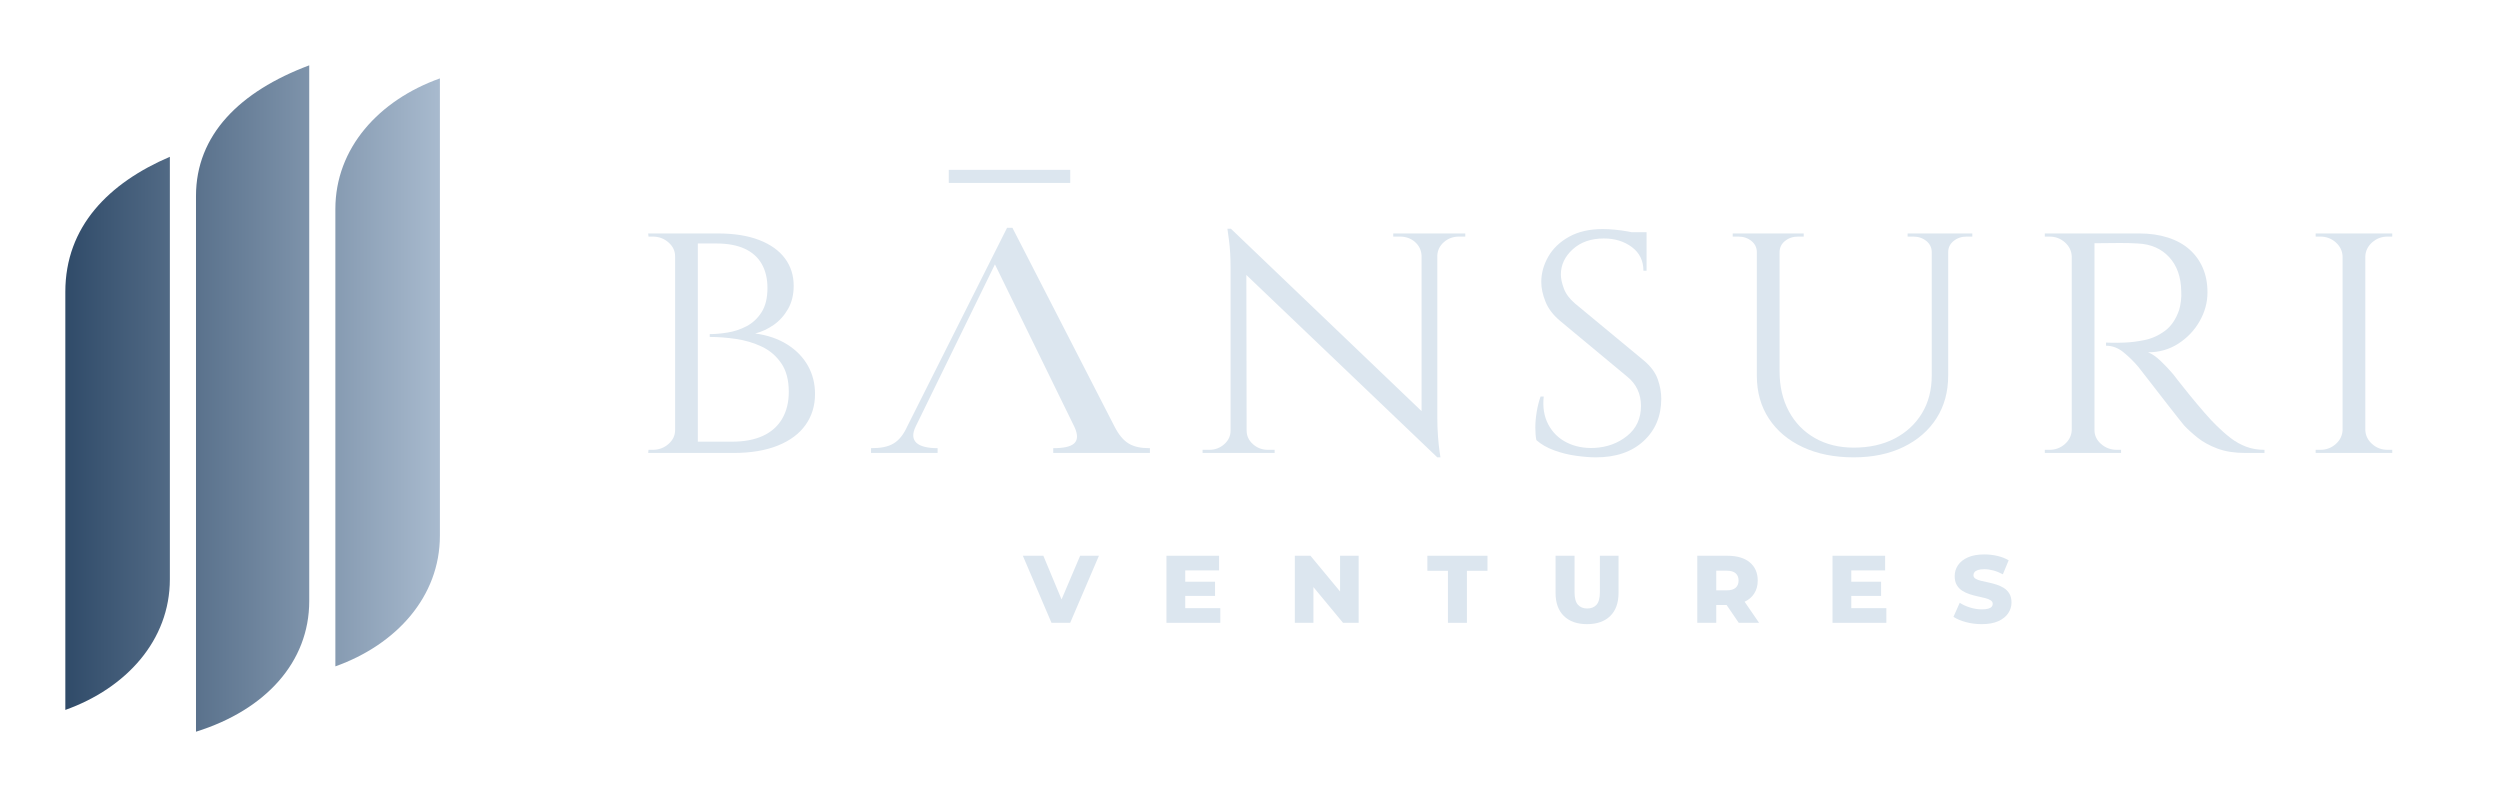
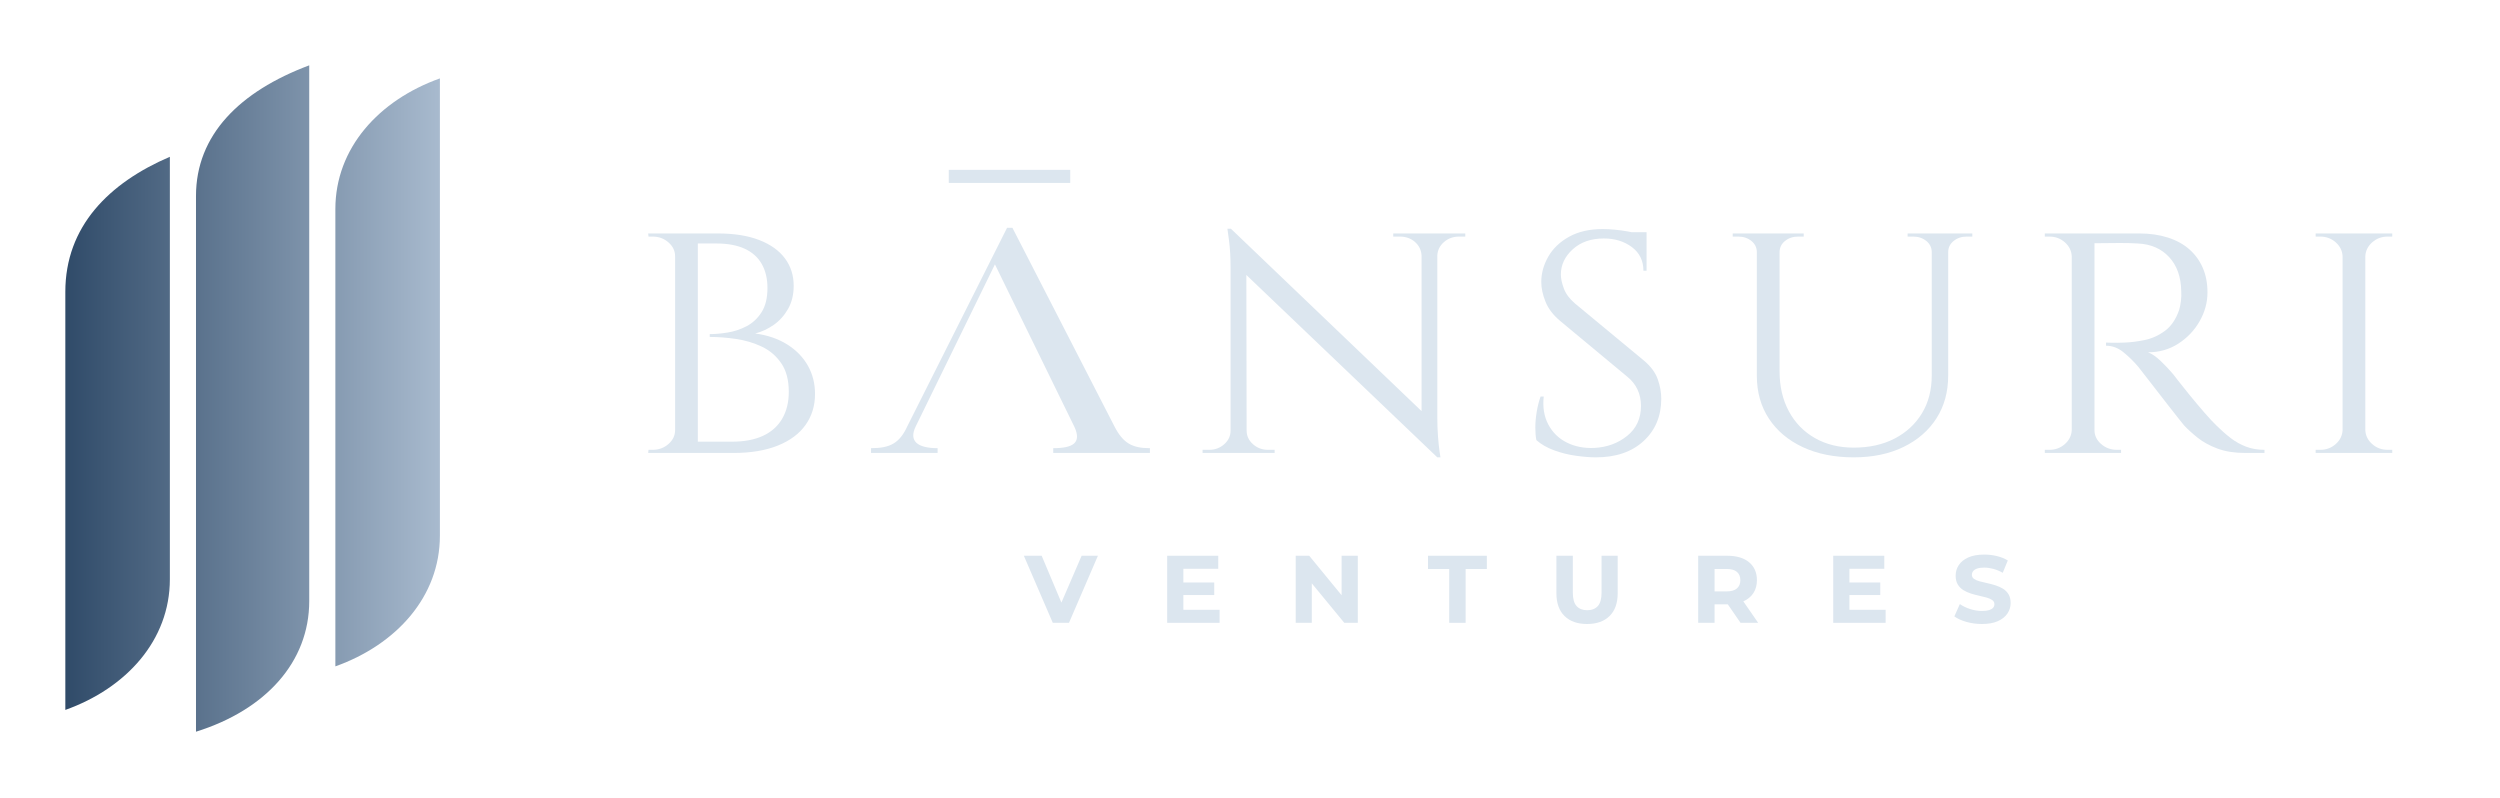
<svg xmlns="http://www.w3.org/2000/svg" viewBox="0 0 574 183" width="574" height="183" role="img" aria-labelledby="bansuri-title">
  <defs>
    <linearGradient id="reedGrad" gradientUnits="userSpaceOnUse" x1="15" y1="0" x2="101" y2="0">
      <stop offset="0" stop-color="#304B69" />
      <stop offset="1" stop-color="#A8BACE" />
    </linearGradient>
    <linearGradient id="bgGrad" x1="0" y1="0" x2="0" y2="1">
      <stop offset="0" stop-color="#09182A" />
      <stop offset="1" stop-color="#050E1B" />
    </linearGradient>
  </defs>
  <g id="reeds" fill="url(#reedGrad)">
    <path d="M15 163 V67 C15 52 25 42 39 36 V133 C39 147 29 158 15 163 Z" />
    <path d="M45 168 V45 C45 31 55 21 71 15 V138 C71 152 61 163 45 168 Z" />
    <path d="M77 153 V48 C77 34 87 23 101 18 V123 C101 137 91 148 77 153 Z" />
  </g>
  <g id="wordmark" fill="#DCE6EF" transform="translate(144 104) scale(1.115513 1)">
    <path d="M11.016-50.400L18.648-50.400Q23.688-50.400 27.180-48.888Q30.672-47.376 32.472-44.676Q34.272-41.976 34.272-38.376Q34.272-35.352 33.120-33.084Q31.968-30.816 30.168-29.412Q28.368-28.008 26.352-27.432Q30.168-26.856 32.940-24.912Q35.712-22.968 37.188-20.052Q38.664-17.136 38.664-13.536Q38.664-9.504 36.720-6.444Q34.776-3.384 30.996-1.692Q27.216 0 21.888 0L13.896 0Q13.896 0 13.932-0.648Q13.968-1.296 13.968-1.944Q13.968-2.592 13.968-2.592L21.600-2.592Q25.344-2.592 27.936-3.924Q30.528-5.256 31.896-7.848Q33.264-10.440 33.264-14.040Q33.264-18.072 31.716-20.592Q30.168-23.112 27.720-24.408Q25.272-25.704 22.428-26.172Q19.584-26.640 16.992-26.640L16.992-27.288Q18.648-27.288 20.664-27.648Q22.680-28.008 24.552-29.088Q26.424-30.168 27.648-32.292Q28.872-34.416 28.872-37.872Q28.872-41.112 27.684-43.416Q26.496-45.720 24.156-46.908Q21.816-48.096 18.360-48.096L11.736-48.096Q11.736-48.168 11.556-48.708Q11.376-49.248 11.196-49.824Q11.016-50.400 11.016-50.400M9.864-50.400L14.544-50.400L14.544 0L9.864 0L9.864-50.400M9.864-5.256L10.080-5.256L10.080 0L4.320 0L4.392-0.720Q4.536-0.720 4.860-0.720Q5.184-0.720 5.256-0.720Q7.128-0.720 8.496-2.052Q9.864-3.384 9.864-5.256M10.080-50.400L10.080-45.144L9.864-45.144Q9.864-47.016 8.496-48.348Q7.128-49.680 5.256-49.680Q5.184-49.680 4.860-49.680Q4.536-49.680 4.392-49.680L4.320-50.400" />
    <path transform="translate(49.192 0)" d="M 1 0 L 1 -1.1 C 5 -1.1 6.9 -2.3 8.5 -6.2 L 29 -51.7 L 30.1 -51.7 L 51.1 -6.1 C 52.9 -2.2 54.8 -1.1 58.4 -1.1 L 58.4 0 L 38.5 0 L 38.5 -1.1 C 42.7 -1.1 44.3 -2.4 42.9 -5.9 L 26.5 -43.3 L 10.2 -6.1 C 8.7 -2.7 10.6 -1.1 14.7 -1.1 L 14.7 0 Z" />
    <path d="M 66.192 -65 H 91.192 V -62 H 66.192 Z" />
    <path d="M124.912-43.560L124.264-51.480L166.096-6.840L166.744 1.008L124.912-43.560M124.192-5.112L124.408-5.112L124.408 0L118.432 0L118.432-0.720Q118.432-0.720 119.080-0.720Q119.728-0.720 119.800-0.720Q121.600-0.720 122.896-2.016Q124.192-3.312 124.192-5.112M127.288-5.112L127.504-5.112Q127.504-3.312 128.800-2.016Q130.096-0.720 131.896-0.720Q131.968-0.720 132.616-0.720Q133.264-0.720 133.264-0.720L133.264 0L127.288 0L127.288-5.112M123.544-51.480L124.264-51.480L127.432-47.448L127.504 0L124.192 0L124.192-42.480Q124.192-46.152 123.868-48.816Q123.544-51.480 123.544-51.480M163.504-50.400L166.744-50.400L166.744-8.208Q166.744-5.904 166.888-3.780Q167.032-1.656 167.212-0.324Q167.392 1.008 167.392 1.008L166.744 1.008L163.504-2.808L163.504-50.400M166.528-50.400L172.504-50.400L172.504-49.680Q172.504-49.680 171.856-49.680Q171.208-49.680 171.208-49.680Q169.408-49.680 168.112-48.420Q166.816-47.160 166.744-45.288L166.528-45.288L166.528-50.400M157.672-49.680L157.672-50.400L163.648-50.400L163.648-45.288L163.504-45.288Q163.432-47.160 162.172-48.420Q160.912-49.680 159.040-49.680Q159.040-49.680 158.392-49.680Q157.744-49.680 157.672-49.680" />
    <path d="M200.816-51.408Q201.968-51.408 203.300-51.264Q204.632-51.120 205.892-50.868Q207.152-50.616 208.196-50.364Q209.240-50.112 209.816-49.824L209.816-41.832L209.168-41.832Q209.168-45.288 206.792-47.268Q204.416-49.248 201.032-49.248Q197.072-49.248 194.624-46.764Q192.176-44.280 192.176-40.968Q192.176-39.600 192.788-37.764Q193.400-35.928 195.056-34.344L209.240-21.240Q211.400-19.224 212.120-16.920Q212.840-14.616 212.840-12.456Q212.840-6.480 209.204-2.736Q205.568 1.008 199.376 1.008Q197.648 1.008 195.308 0.648Q192.968 0.288 190.772-0.612Q188.576-1.512 187.136-2.952Q186.920-4.104 186.920-5.832Q186.920-7.560 187.208-9.468Q187.496-11.376 188-12.960L188.648-12.960Q188.288-9.288 189.584-6.552Q190.880-3.816 193.364-2.412Q195.848-1.008 199.016-1.152Q202.976-1.368 205.820-3.924Q208.664-6.480 208.664-10.800Q208.664-12.888 207.944-14.580Q207.224-16.272 205.856-17.496L192.032-30.312Q189.872-32.328 189.008-34.740Q188.144-37.152 188.144-39.240Q188.144-42.264 189.584-45.072Q191.024-47.880 193.868-49.644Q196.712-51.408 200.816-51.408M204.344-50.688L209.816-50.688L209.816-49.176L204.344-49.176" />
    <path d="M232.512-50.400L237.192-50.400L237.192-18.720Q237.192-13.536 239.100-9.576Q241.008-5.616 244.464-3.420Q247.920-1.224 252.456-1.224Q257.280-1.224 260.880-3.312Q264.480-5.400 266.496-9.108Q268.512-12.816 268.512-17.784L268.512-50.400L271.896-50.400L271.896-17.784Q271.896-12.168 269.484-7.956Q267.072-3.744 262.680-1.368Q258.288 1.008 252.456 1.008Q246.480 1.008 241.980-1.332Q237.480-3.672 234.996-7.884Q232.512-12.096 232.512-17.712L232.512-50.400M227.544-50.400L232.728-50.400L232.728-46.080L232.512-46.080Q232.512-47.664 231.396-48.672Q230.280-49.680 228.696-49.680Q228.696-49.680 228.120-49.680Q227.544-49.680 227.544-49.680L227.544-50.400M237.048-50.400L242.160-50.400L242.160-49.680Q242.160-49.680 241.584-49.680Q241.008-49.680 241.008-49.680Q239.424-49.680 238.308-48.672Q237.192-47.664 237.192-46.080L237.048-46.080L237.048-50.400M263.544-50.400L268.728-50.400L268.728-46.080L268.512-46.080Q268.512-47.664 267.396-48.672Q266.280-49.680 264.696-49.680Q264.696-49.680 264.120-49.680Q263.544-49.680 263.544-49.680L263.544-50.400M271.752-50.400L276.864-50.400L276.864-49.680Q276.864-49.680 276.288-49.680Q275.712-49.680 275.712-49.680Q274.128-49.680 273.012-48.672Q271.896-47.664 271.896-46.080L271.752-46.080" />
    <path d="M301.072-50.400L311.224-50.400Q314.464-50.400 317.092-49.464Q319.720-48.528 321.520-46.764Q323.320-45 324.292-42.516Q325.264-40.032 325.264-36.864Q325.264-33.408 323.644-30.240Q322.024-27.072 319.252-25.092Q316.480-23.112 313.024-23.112Q314.248-22.608 315.688-21.060Q317.128-19.512 318.208-18.072Q318.208-18.072 319.180-16.668Q320.152-15.264 321.628-13.248Q323.104-11.232 324.616-9.288Q326.128-7.344 327.208-6.192Q328.648-4.608 330.088-3.384Q331.528-2.160 333.220-1.440Q334.912-0.720 337-0.720L337 0L333.040 0Q329.728 0 327.316-1.008Q324.904-2.016 323.248-3.492Q321.592-4.968 320.440-6.336Q320.224-6.624 319.252-7.992Q318.280-9.360 316.948-11.268Q315.616-13.176 314.320-15.048Q313.024-16.920 312.088-18.252Q311.152-19.584 311.008-19.800Q309.640-21.600 307.984-23.112Q306.328-24.624 304.384-24.624L304.384-25.344Q304.384-25.344 305.500-25.308Q306.616-25.272 308.200-25.344Q310.072-25.416 312.304-25.920Q314.536-26.424 316.480-28.008Q318.424-29.592 319.432-32.832Q319.648-33.624 319.792-34.812Q319.936-36 319.864-37.152Q319.792-42.048 317.380-44.964Q314.968-47.880 310.936-48.096Q308.920-48.240 306.796-48.204Q304.672-48.168 303.232-48.168Q301.792-48.168 301.792-48.168Q301.792-48.240 301.612-48.780Q301.432-49.320 301.252-49.860Q301.072-50.400 301.072-50.400M297.328-50.400L302.008-50.400L302.008 0L297.328 0L297.328-50.400M297.328-5.256L297.544-5.256L297.544 0L291.784 0L291.784-0.720Q291.784-0.720 292.252-0.720Q292.720-0.720 292.720-0.720Q294.592-0.720 295.924-2.052Q297.256-3.384 297.328-5.256M297.544-50.400L297.544-45.144L297.328-45.144Q297.256-47.016 295.924-48.348Q294.592-49.680 292.720-49.680Q292.720-49.680 292.252-49.680Q291.784-49.680 291.784-49.680L291.784-50.400L297.544-50.400M301.792 0L301.792-5.256L302.008-5.256Q302.008-3.384 303.376-2.052Q304.744-0.720 306.616-0.720Q306.616-0.720 307.048-0.720Q307.480-0.720 307.480-0.720L307.480 0" />
    <path d="M353.072-50.400L357.752-50.400L357.752 0L353.072 0L353.072-50.400M353.072-5.256L353.288-5.256L353.288 0L347.528 0L347.528-0.720Q347.528-0.720 347.996-0.720Q348.464-0.720 348.464-0.720Q350.336-0.720 351.668-2.052Q353-3.384 353.072-5.256M353.288-50.400L353.288-45.144L353.072-45.144Q353-47.016 351.668-48.348Q350.336-49.680 348.464-49.680Q348.464-49.680 347.996-49.680Q347.528-49.680 347.528-49.680L347.528-50.400L353.288-50.400M357.536 0L357.536-5.256L357.752-5.256Q357.824-3.384 359.156-2.052Q360.488-0.720 362.360-0.720Q362.360-0.720 362.792-0.720Q363.224-0.720 363.296-0.720L363.296 0L357.536 0M357.752-45.144L357.536-45.144L357.536-50.400L363.296-50.400L363.296-49.680Q363.224-49.680 362.792-49.680Q362.360-49.680 362.360-49.680Q360.488-49.680 359.156-48.348Q357.824-47.016 357.752-45.144" />
  </g>
  <g id="ventures" fill="#DCE6EF" transform="translate(236.209 143)">
-     <path d="M5.214 0 -1.364 -15.4H3.344L7.524 -5.368L11.792 -15.4H16.104L9.504 0Z" />
-     <path d="M31.61 0V-15.4H43.688V-12.034H35.922V-9.438H42.764V-6.182H35.922V-3.366H43.974V0Z" />
-     <path d="M61.086 0V-15.4H64.672L71.47 -7.194V-15.4H75.738V0H72.152L65.354 -8.206V0Z" />
-     <path d="M96.236 0V-11.947H91.515V-15.4H105.317V-11.947H100.596V0Z" />
-     <path d="M128.178 0.304Q124.773 0.304 122.861 -1.562Q120.949 -3.428 120.949 -6.855V-15.4H125.308V-6.988Q125.308 -5.01 126.083 -4.15Q126.857 -3.29 128.215 -3.29Q129.588 -3.29 130.355 -4.15Q131.122 -5.01 131.122 -6.988V-15.4H135.407V-6.855Q135.407 -3.428 133.495 -1.562Q131.583 0.304 128.178 0.304Z" />
-     <path d="M153.485 0V-15.4H160.371Q163.737 -15.4 165.552 -13.871Q167.367 -12.342 167.367 -9.702Q167.367 -7.964 166.531 -6.688Q165.761 -5.5 164.353 -4.84L167.675 0H163.011L160.217 -4.092H157.841V0ZM157.841 -7.458H160.261Q161.625 -7.458 162.296 -8.052Q162.967 -8.646 162.967 -9.702Q162.967 -10.78 162.296 -11.374Q161.625 -11.968 160.261 -11.968H157.841Z" />
-     <path d="M184.534 0V-15.4H196.612V-12.034H188.846V-9.438H195.688V-6.182H188.846V-3.366H196.898V0Z" />
-     <path d="M218.795 0.304Q216.906 0.304 215.157 -0.163Q213.408 -0.63 212.31 -1.375L213.743 -4.6Q214.782 -3.927 216.138 -3.508Q217.494 -3.089 218.825 -3.089Q219.737 -3.089 220.278 -3.246Q220.82 -3.403 221.073 -3.686Q221.325 -3.968 221.325 -4.342Q221.325 -4.862 220.85 -5.169Q220.374 -5.476 219.598 -5.675Q218.822 -5.874 217.893 -6.071Q216.963 -6.268 216.026 -6.573Q215.089 -6.878 214.313 -7.373Q213.537 -7.869 213.062 -8.681Q212.586 -9.492 212.586 -10.724Q212.586 -12.092 213.341 -13.222Q214.096 -14.351 215.613 -15.028Q217.129 -15.704 219.41 -15.704Q220.91 -15.704 222.374 -15.367Q223.837 -15.031 224.979 -14.355L223.649 -11.14Q222.546 -11.732 221.469 -12.021Q220.392 -12.311 219.373 -12.311Q218.474 -12.311 217.925 -12.124Q217.376 -11.938 217.134 -11.629Q216.893 -11.32 216.893 -10.94Q216.893 -10.435 217.368 -10.136Q217.844 -9.836 218.62 -9.648Q219.396 -9.46 220.333 -9.267Q221.27 -9.074 222.199 -8.773Q223.129 -8.472 223.905 -7.979Q224.681 -7.487 225.156 -6.683Q225.632 -5.879 225.632 -4.669Q225.632 -3.323 224.873 -2.194Q224.115 -1.064 222.603 -0.38Q221.09 0.304 218.795 0.304Z" />
+     <path d="M5.511 0 -1.133 -15.4H2.959L7.491 -4.642L12.133 -15.4H15.873L9.229 0Z" />
+     <path d="M31.775 0V-15.4H43.501V-12.408H35.493V-9.262H42.577V-6.38H35.493V-2.992H43.809V0Z" />
+     <path d="M61.284 0V-15.4H64.386L71.822 -6.336V-15.4H75.54V0H72.438L64.98 -9.064V0Z" />
+     <path d="M96.531 0V-12.354H91.66V-15.4H105.172V-12.354H100.301V0Z" />
+     <path d="M128.178 0.27Q124.869 0.27 123.006 -1.562Q121.143 -3.394 121.143 -6.802V-15.4H124.912V-6.921Q124.912 -4.788 125.783 -3.841Q126.654 -2.894 128.21 -2.894Q129.777 -2.894 130.643 -3.841Q131.509 -4.788 131.509 -6.921V-15.4H135.213V-6.802Q135.213 -3.394 133.35 -1.562Q131.487 0.27 128.178 0.27Z" />
+     <path d="M153.694 0V-15.4H160.338Q163.594 -15.4 165.387 -13.904Q167.18 -12.408 167.18 -9.79Q167.18 -8.074 166.366 -6.82Q165.552 -5.588 164.056 -4.928L167.466 0H163.418L160.492 -4.246Q160.47 -4.246 160.448 -4.246H157.456V0ZM157.456 -7.216H160.228Q161.812 -7.216 162.593 -7.898Q163.374 -8.58 163.374 -9.79Q163.374 -11.022 162.593 -11.693Q161.812 -12.364 160.228 -12.364H157.456Z" />
+     <path d="M184.699 0V-15.4H196.425V-12.408H188.417V-9.262H195.501V-6.38H188.417V-2.992H196.733V0Z" />
+     <path d="M218.833 0.27Q216.979 0.27 215.268 -0.216Q213.558 -0.703 212.508 -1.477L213.772 -4.305Q214.767 -3.608 216.126 -3.165Q217.485 -2.722 218.854 -2.722Q219.882 -2.722 220.503 -2.92Q221.125 -3.118 221.416 -3.468Q221.707 -3.818 221.707 -4.269Q221.707 -4.862 221.222 -5.215Q220.737 -5.568 219.949 -5.791Q219.16 -6.014 218.212 -6.219Q217.263 -6.423 216.309 -6.725Q215.355 -7.028 214.567 -7.516Q213.779 -8.005 213.294 -8.806Q212.808 -9.608 212.808 -10.84Q212.808 -12.165 213.53 -13.26Q214.251 -14.356 215.712 -15.013Q217.173 -15.67 219.386 -15.67Q220.843 -15.67 222.267 -15.329Q223.692 -14.987 224.785 -14.317L223.62 -11.488Q222.546 -12.095 221.462 -12.387Q220.377 -12.678 219.353 -12.678Q218.349 -12.678 217.722 -12.453Q217.096 -12.228 216.815 -11.856Q216.535 -11.485 216.535 -11.022Q216.535 -10.44 217.02 -10.092Q217.506 -9.744 218.294 -9.532Q219.082 -9.32 220.036 -9.115Q220.99 -8.909 221.938 -8.613Q222.887 -8.317 223.675 -7.834Q224.463 -7.351 224.948 -6.555Q225.434 -5.758 225.434 -4.548Q225.434 -3.245 224.707 -2.15Q223.979 -1.055 222.518 -0.392Q221.056 0.27 218.833 0.27Z" />
  </g>
</svg>
